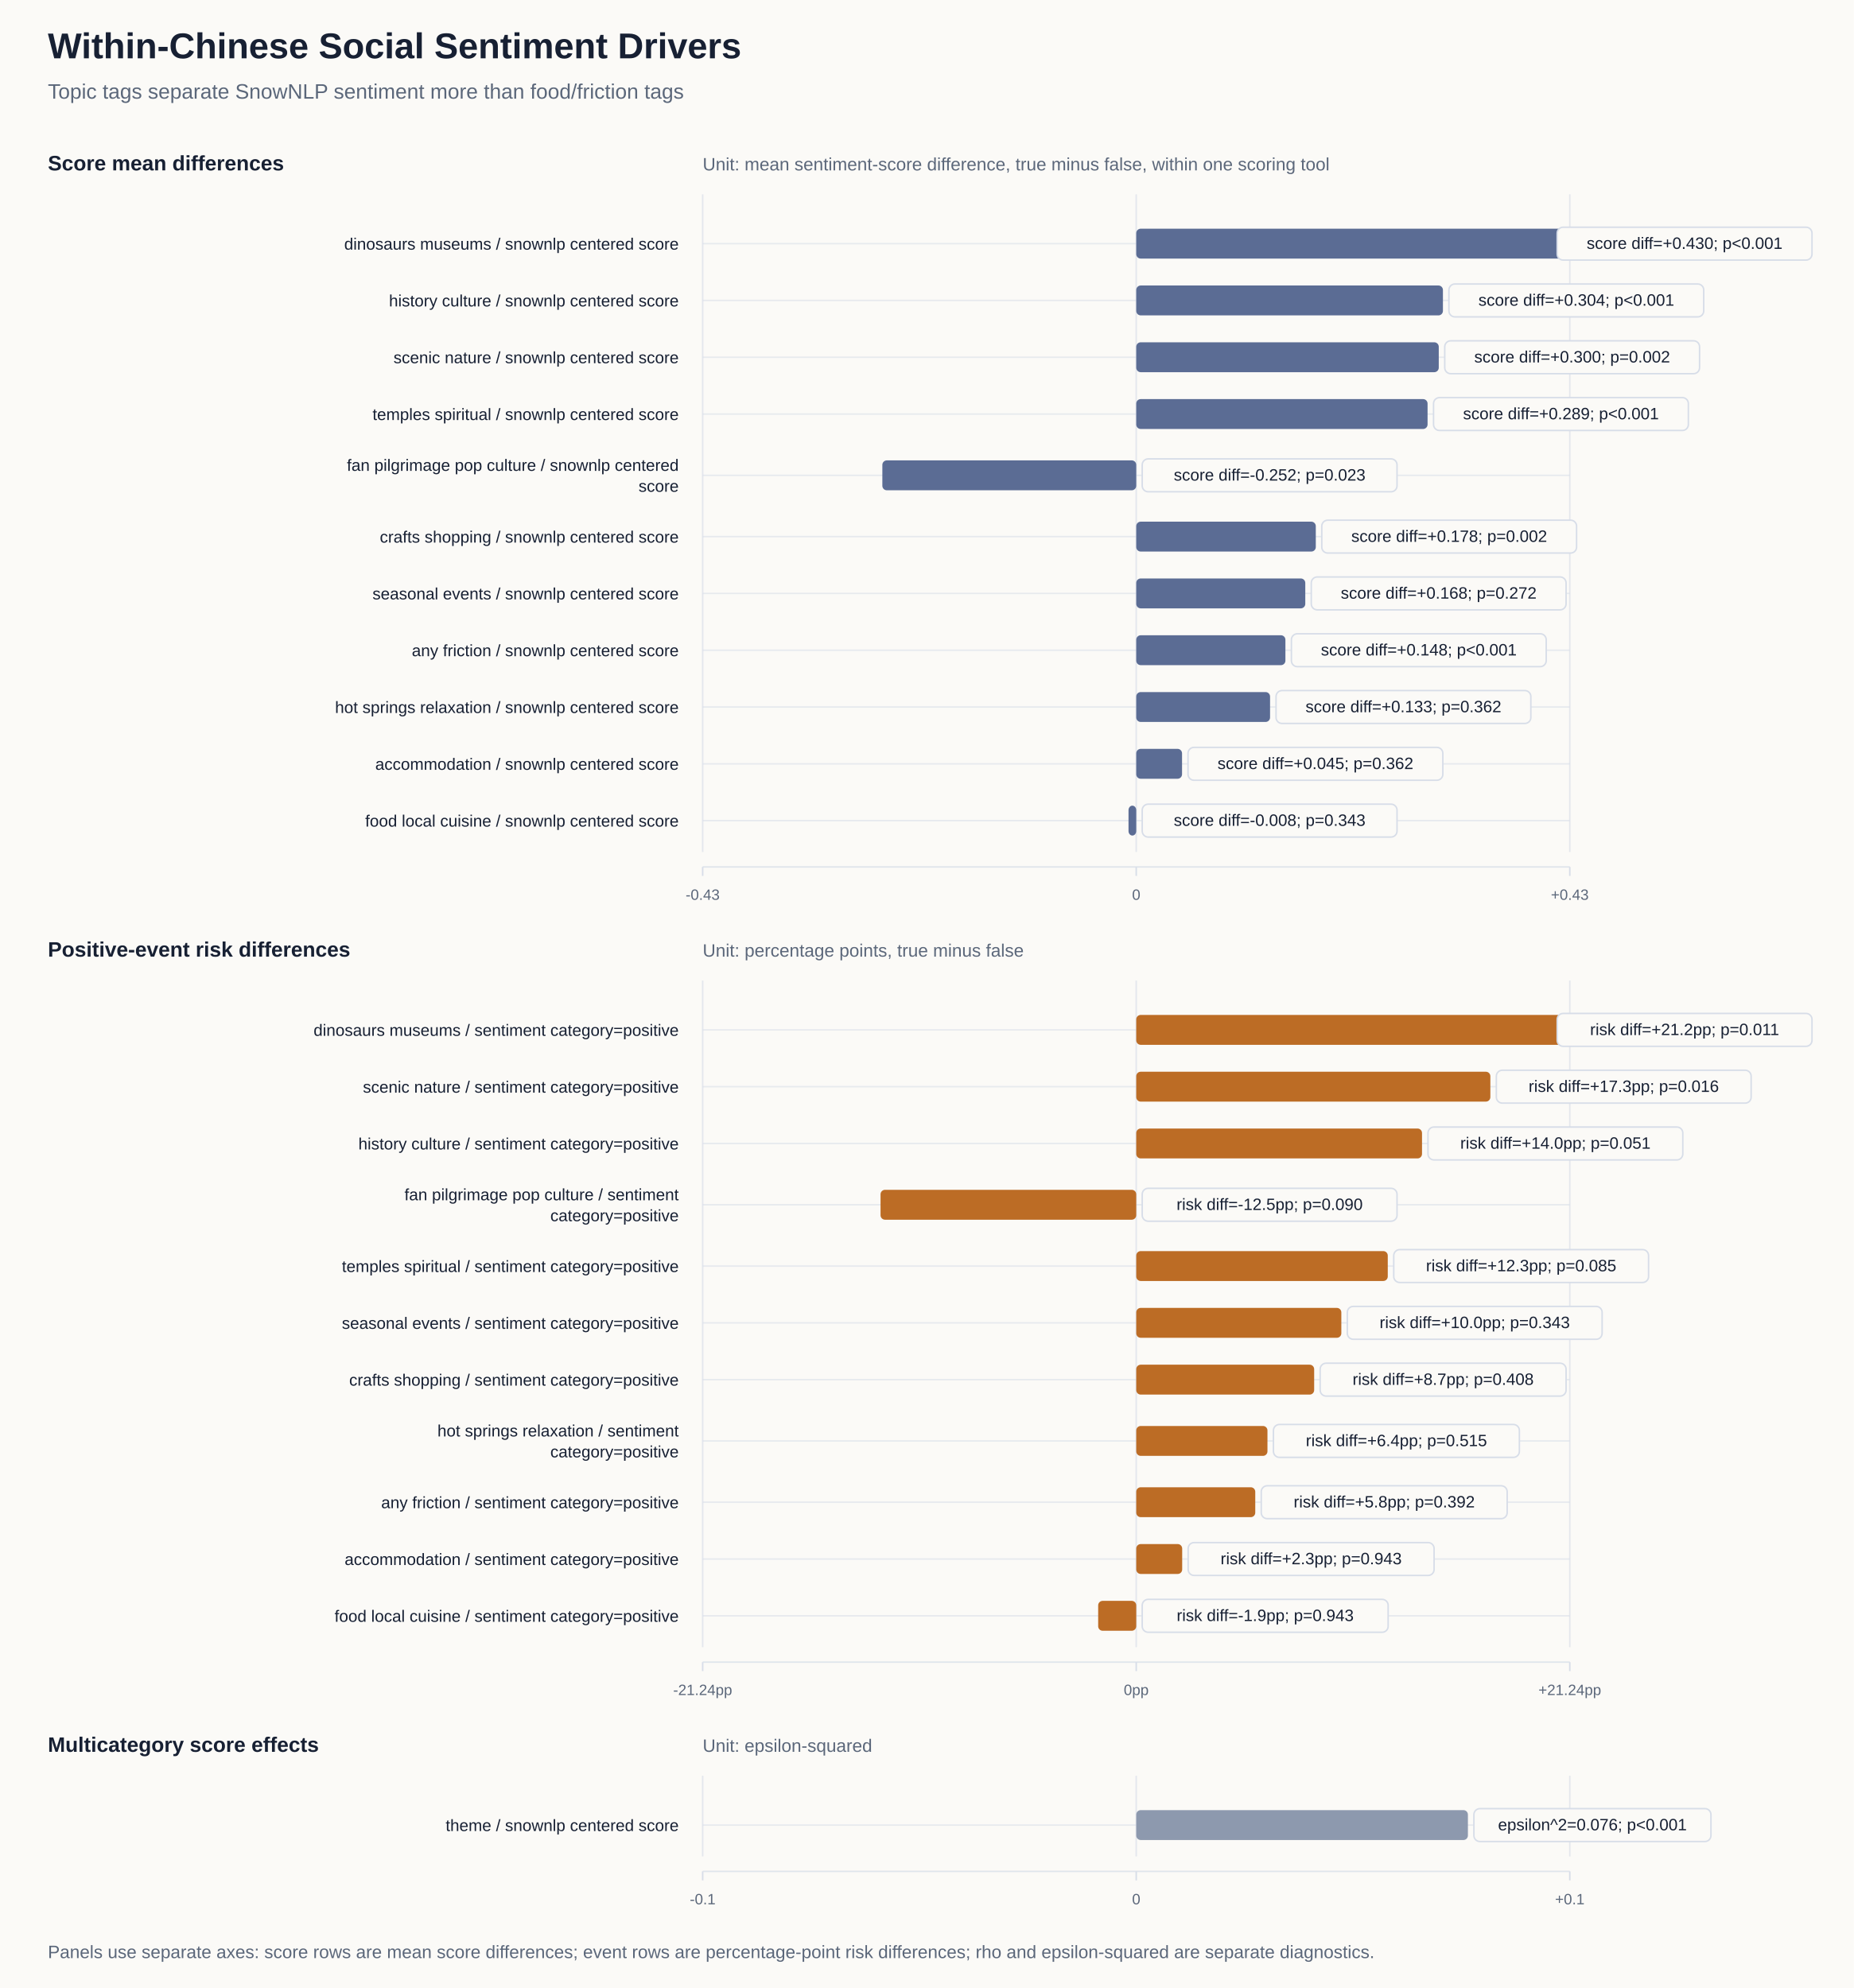
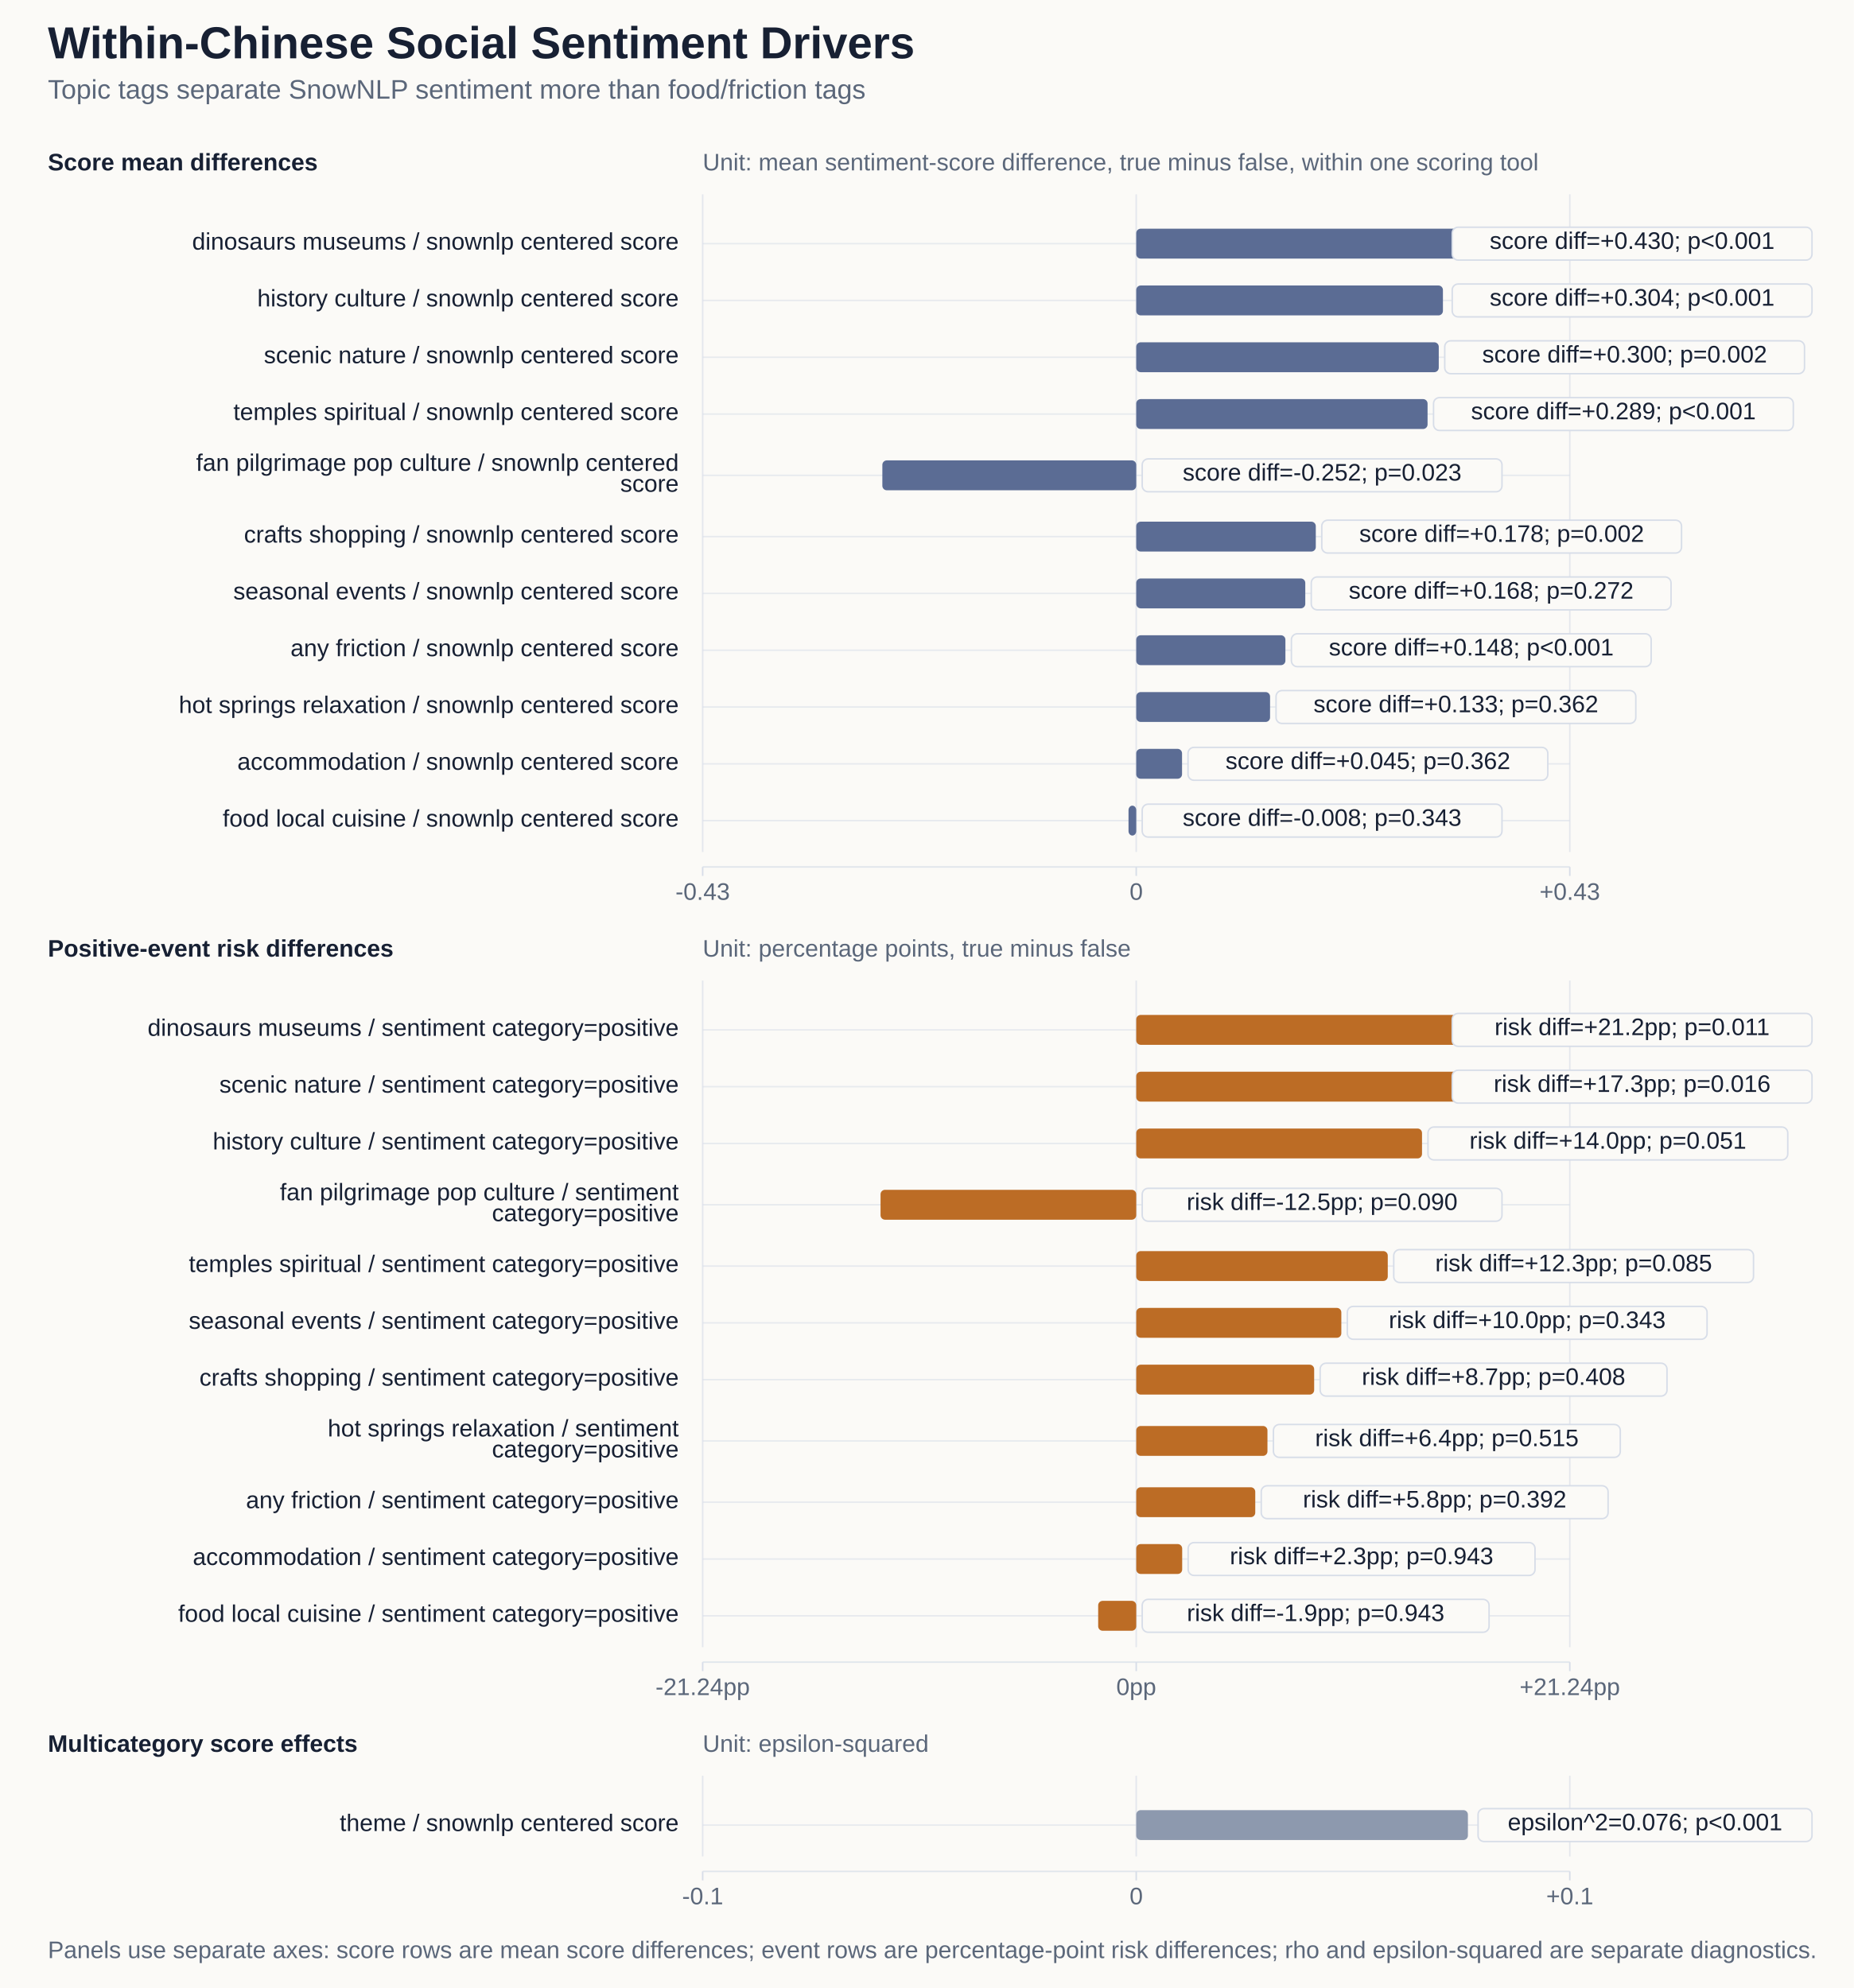
<svg xmlns="http://www.w3.org/2000/svg" width="1240" height="1330" viewBox="0 0 1240 1330">
  <rect width="100%" height="100%" fill="#fbfaf7" />
-   <text x="32.00" y="39.00" text-anchor="start" font-family="Arial, sans-serif" font-size="24" font-weight="700" fill="#172033">Within-Chinese Social Sentiment Drivers</text>
-   <text x="32.00" y="66.00" text-anchor="start" font-family="Arial, sans-serif" font-size="14" font-weight="400" fill="#5b677a">Topic tags separate SnowNLP sentiment more than food/friction tags</text>
-   <text x="32.00" y="114.00" text-anchor="start" font-family="Arial, sans-serif" font-size="14" font-weight="700" fill="#172033">Score mean differences</text>
-   <text x="470.00" y="114.00" text-anchor="start" font-family="Arial, sans-serif" font-size="12" font-weight="400" fill="#5b677a">Unit: mean sentiment-score difference, true minus false, within one scoring tool</text>
+   <text x="32.00" y="39.00" text-anchor="start" font-family="Arial, sans-serif" font-size="30" font-weight="700" fill="#172033">Within-Chinese Social Sentiment Drivers</text>
+   <text x="32.00" y="66.00" text-anchor="start" font-family="Arial, sans-serif" font-size="18" font-weight="400" fill="#5b677a">Topic tags separate SnowNLP sentiment more than food/friction tags</text>
+   <text x="32.00" y="114.00" text-anchor="start" font-family="Arial, sans-serif" font-size="16" font-weight="700" fill="#172033">Score mean differences</text>
+   <text x="470.00" y="114.00" text-anchor="start" font-family="Arial, sans-serif" font-size="16" font-weight="400" fill="#5b677a">Unit: mean sentiment-score difference, true minus false, within one scoring tool</text>
  <line x1="470.00" x2="470.00" y1="130.00" y2="570.00" stroke="#d7dde8" stroke-width="1" opacity="0.65" />
  <line x1="760.00" x2="760.00" y1="130.00" y2="570.00" stroke="#d7dde8" stroke-width="1" opacity="0.65" />
  <line x1="1050.00" x2="1050.00" y1="130.00" y2="570.00" stroke="#d7dde8" stroke-width="1" opacity="0.65" />
-   <text x="454.00" y="167.00" text-anchor="end" font-family="Arial, sans-serif" font-size="11" font-weight="400" fill="#172033">dinosaurs museums / snownlp centered score</text>
+   <text x="454.00" y="167.00" text-anchor="end" font-family="Arial, sans-serif" font-size="16" font-weight="400" fill="#172033">dinosaurs museums / snownlp centered score</text>
  <line x1="470.00" x2="1050.00" y1="163.00" y2="163.00" stroke="#d7dde8" stroke-width="1" opacity="0.55" />
  <rect x="760.00" y="153.00" width="290.00" height="20" rx="3" fill="#5b6c94" />
-   <rect x="1041.56" y="152.00" width="170.44" height="22.00" rx="4" fill="#fbfaf7" stroke="#d7dde8" stroke-width="1" />
-   <text x="1126.78" y="166.50" text-anchor="middle" font-family="Arial, sans-serif" font-size="11" font-weight="400" fill="#172033">score diff=+0.430; p&lt;0.001</text>
-   <text x="454.00" y="205.00" text-anchor="end" font-family="Arial, sans-serif" font-size="11" font-weight="400" fill="#172033">history culture / snownlp centered score</text>
+   <rect x="971.36" y="152.00" width="240.64" height="22.00" rx="4" fill="#fbfaf7" stroke="#d7dde8" stroke-width="1" />
+   <text x="1091.68" y="166.50" text-anchor="middle" font-family="Arial, sans-serif" font-size="16" font-weight="400" fill="#172033">score diff=+0.430; p&lt;0.001</text>
+   <text x="454.00" y="205.00" text-anchor="end" font-family="Arial, sans-serif" font-size="16" font-weight="400" fill="#172033">history culture / snownlp centered score</text>
  <line x1="470.00" x2="1050.00" y1="201.00" y2="201.00" stroke="#d7dde8" stroke-width="1" opacity="0.55" />
  <rect x="760.00" y="191.00" width="205.14" height="20" rx="3" fill="#5b6c94" />
-   <rect x="969.14" y="190.00" width="170.44" height="22.00" rx="4" fill="#fbfaf7" stroke="#d7dde8" stroke-width="1" />
-   <text x="1054.36" y="204.50" text-anchor="middle" font-family="Arial, sans-serif" font-size="11" font-weight="400" fill="#172033">score diff=+0.304; p&lt;0.001</text>
-   <text x="454.00" y="243.00" text-anchor="end" font-family="Arial, sans-serif" font-size="11" font-weight="400" fill="#172033">scenic nature / snownlp centered score</text>
+   <rect x="971.36" y="190.00" width="240.64" height="22.00" rx="4" fill="#fbfaf7" stroke="#d7dde8" stroke-width="1" />
+   <text x="1091.68" y="204.50" text-anchor="middle" font-family="Arial, sans-serif" font-size="16" font-weight="400" fill="#172033">score diff=+0.304; p&lt;0.001</text>
+   <text x="454.00" y="243.00" text-anchor="end" font-family="Arial, sans-serif" font-size="16" font-weight="400" fill="#172033">scenic nature / snownlp centered score</text>
  <line x1="470.00" x2="1050.00" y1="239.00" y2="239.00" stroke="#d7dde8" stroke-width="1" opacity="0.55" />
  <rect x="760.00" y="229.00" width="202.35" height="20" rx="3" fill="#5b6c94" />
-   <rect x="966.35" y="228.00" width="170.44" height="22.00" rx="4" fill="#fbfaf7" stroke="#d7dde8" stroke-width="1" />
-   <text x="1051.57" y="242.50" text-anchor="middle" font-family="Arial, sans-serif" font-size="11" font-weight="400" fill="#172033">score diff=+0.300; p=0.002</text>
-   <text x="454.00" y="281.00" text-anchor="end" font-family="Arial, sans-serif" font-size="11" font-weight="400" fill="#172033">temples spiritual / snownlp centered score</text>
+   <rect x="966.35" y="228.00" width="240.64" height="22.00" rx="4" fill="#fbfaf7" stroke="#d7dde8" stroke-width="1" />
+   <text x="1086.67" y="242.50" text-anchor="middle" font-family="Arial, sans-serif" font-size="16" font-weight="400" fill="#172033">score diff=+0.300; p=0.002</text>
+   <text x="454.00" y="281.00" text-anchor="end" font-family="Arial, sans-serif" font-size="16" font-weight="400" fill="#172033">temples spiritual / snownlp centered score</text>
  <line x1="470.00" x2="1050.00" y1="277.00" y2="277.00" stroke="#d7dde8" stroke-width="1" opacity="0.55" />
  <rect x="760.00" y="267.00" width="194.86" height="20" rx="3" fill="#5b6c94" />
-   <rect x="958.86" y="266.00" width="170.44" height="22.00" rx="4" fill="#fbfaf7" stroke="#d7dde8" stroke-width="1" />
-   <text x="1044.08" y="280.50" text-anchor="middle" font-family="Arial, sans-serif" font-size="11" font-weight="400" fill="#172033">score diff=+0.289; p&lt;0.001</text>
-   <text x="454.00" y="315.00" text-anchor="end" font-family="Arial, sans-serif" font-size="11" font-weight="400" fill="#172033">fan pilgrimage pop culture / snownlp centered</text>
-   <text x="454.00" y="329.00" text-anchor="end" font-family="Arial, sans-serif" font-size="11" font-weight="400" fill="#172033">score</text>
+   <rect x="958.86" y="266.00" width="240.64" height="22.00" rx="4" fill="#fbfaf7" stroke="#d7dde8" stroke-width="1" />
+   <text x="1079.18" y="280.50" text-anchor="middle" font-family="Arial, sans-serif" font-size="16" font-weight="400" fill="#172033">score diff=+0.289; p&lt;0.001</text>
+   <text x="454.00" y="315.00" text-anchor="end" font-family="Arial, sans-serif" font-size="16" font-weight="400" fill="#172033">fan pilgrimage pop culture / snownlp centered</text>
+   <text x="454.00" y="329.00" text-anchor="end" font-family="Arial, sans-serif" font-size="16" font-weight="400" fill="#172033">score</text>
  <line x1="470.00" x2="1050.00" y1="318.00" y2="318.00" stroke="#d7dde8" stroke-width="1" opacity="0.55" />
  <rect x="590.18" y="308.00" width="169.82" height="20" rx="3" fill="#5b6c94" />
-   <rect x="764.00" y="307.00" width="170.44" height="22.00" rx="4" fill="#fbfaf7" stroke="#d7dde8" stroke-width="1" />
-   <text x="849.22" y="321.50" text-anchor="middle" font-family="Arial, sans-serif" font-size="11" font-weight="400" fill="#172033">score diff=-0.252; p=0.023</text>
-   <text x="454.00" y="363.00" text-anchor="end" font-family="Arial, sans-serif" font-size="11" font-weight="400" fill="#172033">crafts shopping / snownlp centered score</text>
+   <rect x="764.00" y="307.00" width="240.64" height="22.00" rx="4" fill="#fbfaf7" stroke="#d7dde8" stroke-width="1" />
+   <text x="884.32" y="321.50" text-anchor="middle" font-family="Arial, sans-serif" font-size="16" font-weight="400" fill="#172033">score diff=-0.252; p=0.023</text>
+   <text x="454.00" y="363.00" text-anchor="end" font-family="Arial, sans-serif" font-size="16" font-weight="400" fill="#172033">crafts shopping / snownlp centered score</text>
  <line x1="470.00" x2="1050.00" y1="359.00" y2="359.00" stroke="#d7dde8" stroke-width="1" opacity="0.55" />
  <rect x="760.00" y="349.00" width="120.10" height="20" rx="3" fill="#5b6c94" />
-   <rect x="884.10" y="348.00" width="170.44" height="22.00" rx="4" fill="#fbfaf7" stroke="#d7dde8" stroke-width="1" />
-   <text x="969.32" y="362.50" text-anchor="middle" font-family="Arial, sans-serif" font-size="11" font-weight="400" fill="#172033">score diff=+0.178; p=0.002</text>
-   <text x="454.00" y="401.00" text-anchor="end" font-family="Arial, sans-serif" font-size="11" font-weight="400" fill="#172033">seasonal events / snownlp centered score</text>
+   <rect x="884.10" y="348.00" width="240.64" height="22.00" rx="4" fill="#fbfaf7" stroke="#d7dde8" stroke-width="1" />
+   <text x="1004.42" y="362.50" text-anchor="middle" font-family="Arial, sans-serif" font-size="16" font-weight="400" fill="#172033">score diff=+0.178; p=0.002</text>
+   <text x="454.00" y="401.00" text-anchor="end" font-family="Arial, sans-serif" font-size="16" font-weight="400" fill="#172033">seasonal events / snownlp centered score</text>
  <line x1="470.00" x2="1050.00" y1="397.00" y2="397.00" stroke="#d7dde8" stroke-width="1" opacity="0.55" />
  <rect x="760.00" y="387.00" width="113.07" height="20" rx="3" fill="#5b6c94" />
-   <rect x="877.07" y="386.00" width="170.44" height="22.00" rx="4" fill="#fbfaf7" stroke="#d7dde8" stroke-width="1" />
-   <text x="962.29" y="400.50" text-anchor="middle" font-family="Arial, sans-serif" font-size="11" font-weight="400" fill="#172033">score diff=+0.168; p=0.272</text>
-   <text x="454.00" y="439.00" text-anchor="end" font-family="Arial, sans-serif" font-size="11" font-weight="400" fill="#172033">any friction / snownlp centered score</text>
+   <rect x="877.07" y="386.00" width="240.64" height="22.00" rx="4" fill="#fbfaf7" stroke="#d7dde8" stroke-width="1" />
+   <text x="997.39" y="400.50" text-anchor="middle" font-family="Arial, sans-serif" font-size="16" font-weight="400" fill="#172033">score diff=+0.168; p=0.272</text>
+   <text x="454.00" y="439.00" text-anchor="end" font-family="Arial, sans-serif" font-size="16" font-weight="400" fill="#172033">any friction / snownlp centered score</text>
  <line x1="470.00" x2="1050.00" y1="435.00" y2="435.00" stroke="#d7dde8" stroke-width="1" opacity="0.55" />
  <rect x="760.00" y="425.00" width="99.78" height="20" rx="3" fill="#5b6c94" />
-   <rect x="863.78" y="424.00" width="170.44" height="22.00" rx="4" fill="#fbfaf7" stroke="#d7dde8" stroke-width="1" />
-   <text x="949.00" y="438.50" text-anchor="middle" font-family="Arial, sans-serif" font-size="11" font-weight="400" fill="#172033">score diff=+0.148; p&lt;0.001</text>
-   <text x="454.00" y="477.00" text-anchor="end" font-family="Arial, sans-serif" font-size="11" font-weight="400" fill="#172033">hot springs relaxation / snownlp centered score</text>
+   <rect x="863.78" y="424.00" width="240.64" height="22.00" rx="4" fill="#fbfaf7" stroke="#d7dde8" stroke-width="1" />
+   <text x="984.10" y="438.50" text-anchor="middle" font-family="Arial, sans-serif" font-size="16" font-weight="400" fill="#172033">score diff=+0.148; p&lt;0.001</text>
+   <text x="454.00" y="477.00" text-anchor="end" font-family="Arial, sans-serif" font-size="16" font-weight="400" fill="#172033">hot springs relaxation / snownlp centered score</text>
  <line x1="470.00" x2="1050.00" y1="473.00" y2="473.00" stroke="#d7dde8" stroke-width="1" opacity="0.55" />
  <rect x="760.00" y="463.00" width="89.51" height="20" rx="3" fill="#5b6c94" />
-   <rect x="853.51" y="462.00" width="170.44" height="22.00" rx="4" fill="#fbfaf7" stroke="#d7dde8" stroke-width="1" />
-   <text x="938.73" y="476.50" text-anchor="middle" font-family="Arial, sans-serif" font-size="11" font-weight="400" fill="#172033">score diff=+0.133; p=0.362</text>
-   <text x="454.00" y="515.00" text-anchor="end" font-family="Arial, sans-serif" font-size="11" font-weight="400" fill="#172033">accommodation / snownlp centered score</text>
+   <rect x="853.51" y="462.00" width="240.64" height="22.00" rx="4" fill="#fbfaf7" stroke="#d7dde8" stroke-width="1" />
+   <text x="973.83" y="476.50" text-anchor="middle" font-family="Arial, sans-serif" font-size="16" font-weight="400" fill="#172033">score diff=+0.133; p=0.362</text>
+   <text x="454.00" y="515.00" text-anchor="end" font-family="Arial, sans-serif" font-size="16" font-weight="400" fill="#172033">accommodation / snownlp centered score</text>
  <line x1="470.00" x2="1050.00" y1="511.00" y2="511.00" stroke="#d7dde8" stroke-width="1" opacity="0.55" />
  <rect x="760.00" y="501.00" width="30.64" height="20" rx="3" fill="#5b6c94" />
-   <rect x="794.64" y="500.00" width="170.44" height="22.00" rx="4" fill="#fbfaf7" stroke="#d7dde8" stroke-width="1" />
-   <text x="879.86" y="514.50" text-anchor="middle" font-family="Arial, sans-serif" font-size="11" font-weight="400" fill="#172033">score diff=+0.045; p=0.362</text>
-   <text x="454.00" y="553.00" text-anchor="end" font-family="Arial, sans-serif" font-size="11" font-weight="400" fill="#172033">food local cuisine / snownlp centered score</text>
+   <rect x="794.64" y="500.00" width="240.64" height="22.00" rx="4" fill="#fbfaf7" stroke="#d7dde8" stroke-width="1" />
+   <text x="914.96" y="514.50" text-anchor="middle" font-family="Arial, sans-serif" font-size="16" font-weight="400" fill="#172033">score diff=+0.045; p=0.362</text>
+   <text x="454.00" y="553.00" text-anchor="end" font-family="Arial, sans-serif" font-size="16" font-weight="400" fill="#172033">food local cuisine / snownlp centered score</text>
  <line x1="470.00" x2="1050.00" y1="549.00" y2="549.00" stroke="#d7dde8" stroke-width="1" opacity="0.55" />
  <rect x="754.83" y="539.00" width="5.17" height="20" rx="3" fill="#5b6c94" />
-   <rect x="764.00" y="538.00" width="170.44" height="22.00" rx="4" fill="#fbfaf7" stroke="#d7dde8" stroke-width="1" />
-   <text x="849.22" y="552.50" text-anchor="middle" font-family="Arial, sans-serif" font-size="11" font-weight="400" fill="#172033">score diff=-0.008; p=0.343</text>
+   <rect x="764.00" y="538.00" width="240.64" height="22.00" rx="4" fill="#fbfaf7" stroke="#d7dde8" stroke-width="1" />
+   <text x="884.32" y="552.50" text-anchor="middle" font-family="Arial, sans-serif" font-size="16" font-weight="400" fill="#172033">score diff=-0.008; p=0.343</text>
  <line x1="470.00" x2="1050.00" y1="580.00" y2="580.00" stroke="#d7dde8" stroke-width="1" opacity="0.75" />
  <line x1="470.00" x2="470.00" y1="580.00" y2="586.00" stroke="#d7dde8" stroke-width="1" />
-   <text x="470.00" y="602.00" text-anchor="middle" font-family="Arial, sans-serif" font-size="10" font-weight="400" fill="#5b677a">-0.43</text>
+   <text x="470.00" y="602.00" text-anchor="middle" font-family="Arial, sans-serif" font-size="16" font-weight="400" fill="#5b677a">-0.43</text>
  <line x1="760.00" x2="760.00" y1="580.00" y2="586.00" stroke="#d7dde8" stroke-width="1" />
-   <text x="760.00" y="602.00" text-anchor="middle" font-family="Arial, sans-serif" font-size="10" font-weight="400" fill="#5b677a">0</text>
+   <text x="760.00" y="602.00" text-anchor="middle" font-family="Arial, sans-serif" font-size="16" font-weight="400" fill="#5b677a">0</text>
  <line x1="1050.00" x2="1050.00" y1="580.00" y2="586.00" stroke="#d7dde8" stroke-width="1" />
-   <text x="1050.00" y="602.00" text-anchor="middle" font-family="Arial, sans-serif" font-size="10" font-weight="400" fill="#5b677a">+0.43</text>
-   <text x="32.00" y="640.00" text-anchor="start" font-family="Arial, sans-serif" font-size="14" font-weight="700" fill="#172033">Positive-event risk differences</text>
-   <text x="470.00" y="640.00" text-anchor="start" font-family="Arial, sans-serif" font-size="12" font-weight="400" fill="#5b677a">Unit: percentage points, true minus false</text>
+   <text x="1050.00" y="602.00" text-anchor="middle" font-family="Arial, sans-serif" font-size="16" font-weight="400" fill="#5b677a">+0.43</text>
+   <text x="32.00" y="640.00" text-anchor="start" font-family="Arial, sans-serif" font-size="16" font-weight="700" fill="#172033">Positive-event risk differences</text>
+   <text x="470.00" y="640.00" text-anchor="start" font-family="Arial, sans-serif" font-size="16" font-weight="400" fill="#5b677a">Unit: percentage points, true minus false</text>
  <line x1="470.00" x2="470.00" y1="656.00" y2="1102.00" stroke="#d7dde8" stroke-width="1" opacity="0.65" />
  <line x1="760.00" x2="760.00" y1="656.00" y2="1102.00" stroke="#d7dde8" stroke-width="1" opacity="0.65" />
  <line x1="1050.00" x2="1050.00" y1="656.00" y2="1102.00" stroke="#d7dde8" stroke-width="1" opacity="0.65" />
-   <text x="454.00" y="693.00" text-anchor="end" font-family="Arial, sans-serif" font-size="11" font-weight="400" fill="#172033">dinosaurs museums / sentiment category=positive</text>
+   <text x="454.00" y="693.00" text-anchor="end" font-family="Arial, sans-serif" font-size="16" font-weight="400" fill="#172033">dinosaurs museums / sentiment category=positive</text>
  <line x1="470.00" x2="1050.00" y1="689.00" y2="689.00" stroke="#d7dde8" stroke-width="1" opacity="0.55" />
  <rect x="760.00" y="679.00" width="290.00" height="20" rx="3" fill="#bc6c25" />
-   <rect x="1041.56" y="678.00" width="170.44" height="22.00" rx="4" fill="#fbfaf7" stroke="#d7dde8" stroke-width="1" />
-   <text x="1126.78" y="692.50" text-anchor="middle" font-family="Arial, sans-serif" font-size="11" font-weight="400" fill="#172033">risk diff=+21.2pp; p=0.011</text>
-   <text x="454.00" y="731.00" text-anchor="end" font-family="Arial, sans-serif" font-size="11" font-weight="400" fill="#172033">scenic nature / sentiment category=positive</text>
+   <rect x="971.36" y="678.00" width="240.64" height="22.00" rx="4" fill="#fbfaf7" stroke="#d7dde8" stroke-width="1" />
+   <text x="1091.68" y="692.50" text-anchor="middle" font-family="Arial, sans-serif" font-size="16" font-weight="400" fill="#172033">risk diff=+21.2pp; p=0.011</text>
+   <text x="454.00" y="731.00" text-anchor="end" font-family="Arial, sans-serif" font-size="16" font-weight="400" fill="#172033">scenic nature / sentiment category=positive</text>
  <line x1="470.00" x2="1050.00" y1="727.00" y2="727.00" stroke="#d7dde8" stroke-width="1" opacity="0.55" />
  <rect x="760.00" y="717.00" width="236.86" height="20" rx="3" fill="#bc6c25" />
-   <rect x="1000.86" y="716.00" width="170.44" height="22.00" rx="4" fill="#fbfaf7" stroke="#d7dde8" stroke-width="1" />
-   <text x="1086.08" y="730.50" text-anchor="middle" font-family="Arial, sans-serif" font-size="11" font-weight="400" fill="#172033">risk diff=+17.3pp; p=0.016</text>
-   <text x="454.00" y="769.00" text-anchor="end" font-family="Arial, sans-serif" font-size="11" font-weight="400" fill="#172033">history culture / sentiment category=positive</text>
+   <rect x="971.36" y="716.00" width="240.64" height="22.00" rx="4" fill="#fbfaf7" stroke="#d7dde8" stroke-width="1" />
+   <text x="1091.68" y="730.50" text-anchor="middle" font-family="Arial, sans-serif" font-size="16" font-weight="400" fill="#172033">risk diff=+17.3pp; p=0.016</text>
+   <text x="454.00" y="769.00" text-anchor="end" font-family="Arial, sans-serif" font-size="16" font-weight="400" fill="#172033">history culture / sentiment category=positive</text>
  <line x1="470.00" x2="1050.00" y1="765.00" y2="765.00" stroke="#d7dde8" stroke-width="1" opacity="0.55" />
  <rect x="760.00" y="755.00" width="191.15" height="20" rx="3" fill="#bc6c25" />
-   <rect x="955.15" y="754.00" width="170.44" height="22.00" rx="4" fill="#fbfaf7" stroke="#d7dde8" stroke-width="1" />
-   <text x="1040.37" y="768.50" text-anchor="middle" font-family="Arial, sans-serif" font-size="11" font-weight="400" fill="#172033">risk diff=+14.0pp; p=0.051</text>
-   <text x="454.00" y="803.00" text-anchor="end" font-family="Arial, sans-serif" font-size="11" font-weight="400" fill="#172033">fan pilgrimage pop culture / sentiment</text>
-   <text x="454.00" y="817.00" text-anchor="end" font-family="Arial, sans-serif" font-size="11" font-weight="400" fill="#172033">category=positive</text>
+   <rect x="955.15" y="754.00" width="240.64" height="22.00" rx="4" fill="#fbfaf7" stroke="#d7dde8" stroke-width="1" />
+   <text x="1075.47" y="768.50" text-anchor="middle" font-family="Arial, sans-serif" font-size="16" font-weight="400" fill="#172033">risk diff=+14.0pp; p=0.051</text>
+   <text x="454.00" y="803.00" text-anchor="end" font-family="Arial, sans-serif" font-size="16" font-weight="400" fill="#172033">fan pilgrimage pop culture / sentiment</text>
+   <text x="454.00" y="817.00" text-anchor="end" font-family="Arial, sans-serif" font-size="16" font-weight="400" fill="#172033">category=positive</text>
  <line x1="470.00" x2="1050.00" y1="806.00" y2="806.00" stroke="#d7dde8" stroke-width="1" opacity="0.55" />
  <rect x="588.97" y="796.00" width="171.03" height="20" rx="3" fill="#bc6c25" />
-   <rect x="764.00" y="795.00" width="170.44" height="22.00" rx="4" fill="#fbfaf7" stroke="#d7dde8" stroke-width="1" />
-   <text x="849.22" y="809.50" text-anchor="middle" font-family="Arial, sans-serif" font-size="11" font-weight="400" fill="#172033">risk diff=-12.5pp; p=0.090</text>
-   <text x="454.00" y="851.00" text-anchor="end" font-family="Arial, sans-serif" font-size="11" font-weight="400" fill="#172033">temples spiritual / sentiment category=positive</text>
+   <rect x="764.00" y="795.00" width="240.64" height="22.00" rx="4" fill="#fbfaf7" stroke="#d7dde8" stroke-width="1" />
+   <text x="884.32" y="809.50" text-anchor="middle" font-family="Arial, sans-serif" font-size="16" font-weight="400" fill="#172033">risk diff=-12.5pp; p=0.090</text>
+   <text x="454.00" y="851.00" text-anchor="end" font-family="Arial, sans-serif" font-size="16" font-weight="400" fill="#172033">temples spiritual / sentiment category=positive</text>
  <line x1="470.00" x2="1050.00" y1="847.00" y2="847.00" stroke="#d7dde8" stroke-width="1" opacity="0.55" />
  <rect x="760.00" y="837.00" width="168.24" height="20" rx="3" fill="#bc6c25" />
-   <rect x="932.24" y="836.00" width="170.44" height="22.00" rx="4" fill="#fbfaf7" stroke="#d7dde8" stroke-width="1" />
-   <text x="1017.46" y="850.50" text-anchor="middle" font-family="Arial, sans-serif" font-size="11" font-weight="400" fill="#172033">risk diff=+12.3pp; p=0.085</text>
-   <text x="454.00" y="889.00" text-anchor="end" font-family="Arial, sans-serif" font-size="11" font-weight="400" fill="#172033">seasonal events / sentiment category=positive</text>
+   <rect x="932.24" y="836.00" width="240.64" height="22.00" rx="4" fill="#fbfaf7" stroke="#d7dde8" stroke-width="1" />
+   <text x="1052.56" y="850.50" text-anchor="middle" font-family="Arial, sans-serif" font-size="16" font-weight="400" fill="#172033">risk diff=+12.3pp; p=0.085</text>
+   <text x="454.00" y="889.00" text-anchor="end" font-family="Arial, sans-serif" font-size="16" font-weight="400" fill="#172033">seasonal events / sentiment category=positive</text>
  <line x1="470.00" x2="1050.00" y1="885.00" y2="885.00" stroke="#d7dde8" stroke-width="1" opacity="0.55" />
  <rect x="760.00" y="875.00" width="137.18" height="20" rx="3" fill="#bc6c25" />
-   <rect x="901.18" y="874.00" width="170.44" height="22.00" rx="4" fill="#fbfaf7" stroke="#d7dde8" stroke-width="1" />
-   <text x="986.40" y="888.50" text-anchor="middle" font-family="Arial, sans-serif" font-size="11" font-weight="400" fill="#172033">risk diff=+10.0pp; p=0.343</text>
-   <text x="454.00" y="927.00" text-anchor="end" font-family="Arial, sans-serif" font-size="11" font-weight="400" fill="#172033">crafts shopping / sentiment category=positive</text>
+   <rect x="901.18" y="874.00" width="240.64" height="22.00" rx="4" fill="#fbfaf7" stroke="#d7dde8" stroke-width="1" />
+   <text x="1021.50" y="888.50" text-anchor="middle" font-family="Arial, sans-serif" font-size="16" font-weight="400" fill="#172033">risk diff=+10.0pp; p=0.343</text>
+   <text x="454.00" y="927.00" text-anchor="end" font-family="Arial, sans-serif" font-size="16" font-weight="400" fill="#172033">crafts shopping / sentiment category=positive</text>
  <line x1="470.00" x2="1050.00" y1="923.00" y2="923.00" stroke="#d7dde8" stroke-width="1" opacity="0.55" />
  <rect x="760.00" y="913.00" width="119.01" height="20" rx="3" fill="#bc6c25" />
-   <rect x="883.01" y="912.00" width="164.50" height="22.00" rx="4" fill="#fbfaf7" stroke="#d7dde8" stroke-width="1" />
-   <text x="965.26" y="926.50" text-anchor="middle" font-family="Arial, sans-serif" font-size="11" font-weight="400" fill="#172033">risk diff=+8.7pp; p=0.408</text>
-   <text x="454.00" y="961.00" text-anchor="end" font-family="Arial, sans-serif" font-size="11" font-weight="400" fill="#172033">hot springs relaxation / sentiment</text>
-   <text x="454.00" y="975.00" text-anchor="end" font-family="Arial, sans-serif" font-size="11" font-weight="400" fill="#172033">category=positive</text>
+   <rect x="883.01" y="912.00" width="232.00" height="22.00" rx="4" fill="#fbfaf7" stroke="#d7dde8" stroke-width="1" />
+   <text x="999.01" y="926.50" text-anchor="middle" font-family="Arial, sans-serif" font-size="16" font-weight="400" fill="#172033">risk diff=+8.7pp; p=0.408</text>
+   <text x="454.00" y="961.00" text-anchor="end" font-family="Arial, sans-serif" font-size="16" font-weight="400" fill="#172033">hot springs relaxation / sentiment</text>
+   <text x="454.00" y="975.00" text-anchor="end" font-family="Arial, sans-serif" font-size="16" font-weight="400" fill="#172033">category=positive</text>
  <line x1="470.00" x2="1050.00" y1="964.00" y2="964.00" stroke="#d7dde8" stroke-width="1" opacity="0.55" />
  <rect x="760.00" y="954.00" width="87.77" height="20" rx="3" fill="#bc6c25" />
-   <rect x="851.77" y="953.00" width="164.50" height="22.00" rx="4" fill="#fbfaf7" stroke="#d7dde8" stroke-width="1" />
-   <text x="934.02" y="967.50" text-anchor="middle" font-family="Arial, sans-serif" font-size="11" font-weight="400" fill="#172033">risk diff=+6.4pp; p=0.515</text>
-   <text x="454.00" y="1009.00" text-anchor="end" font-family="Arial, sans-serif" font-size="11" font-weight="400" fill="#172033">any friction / sentiment category=positive</text>
+   <rect x="851.77" y="953.00" width="232.00" height="22.00" rx="4" fill="#fbfaf7" stroke="#d7dde8" stroke-width="1" />
+   <text x="967.77" y="967.50" text-anchor="middle" font-family="Arial, sans-serif" font-size="16" font-weight="400" fill="#172033">risk diff=+6.4pp; p=0.515</text>
+   <text x="454.00" y="1009.00" text-anchor="end" font-family="Arial, sans-serif" font-size="16" font-weight="400" fill="#172033">any friction / sentiment category=positive</text>
  <line x1="470.00" x2="1050.00" y1="1005.00" y2="1005.00" stroke="#d7dde8" stroke-width="1" opacity="0.55" />
  <rect x="760.00" y="995.00" width="79.61" height="20" rx="3" fill="#bc6c25" />
-   <rect x="843.61" y="994.00" width="164.50" height="22.00" rx="4" fill="#fbfaf7" stroke="#d7dde8" stroke-width="1" />
-   <text x="925.86" y="1008.50" text-anchor="middle" font-family="Arial, sans-serif" font-size="11" font-weight="400" fill="#172033">risk diff=+5.8pp; p=0.392</text>
-   <text x="454.00" y="1047.00" text-anchor="end" font-family="Arial, sans-serif" font-size="11" font-weight="400" fill="#172033">accommodation / sentiment category=positive</text>
+   <rect x="843.61" y="994.00" width="232.00" height="22.00" rx="4" fill="#fbfaf7" stroke="#d7dde8" stroke-width="1" />
+   <text x="959.61" y="1008.50" text-anchor="middle" font-family="Arial, sans-serif" font-size="16" font-weight="400" fill="#172033">risk diff=+5.8pp; p=0.392</text>
+   <text x="454.00" y="1047.00" text-anchor="end" font-family="Arial, sans-serif" font-size="16" font-weight="400" fill="#172033">accommodation / sentiment category=positive</text>
  <line x1="470.00" x2="1050.00" y1="1043.00" y2="1043.00" stroke="#d7dde8" stroke-width="1" opacity="0.55" />
  <rect x="760.00" y="1033.00" width="30.73" height="20" rx="3" fill="#bc6c25" />
-   <rect x="794.73" y="1032.00" width="164.50" height="22.00" rx="4" fill="#fbfaf7" stroke="#d7dde8" stroke-width="1" />
-   <text x="876.98" y="1046.50" text-anchor="middle" font-family="Arial, sans-serif" font-size="11" font-weight="400" fill="#172033">risk diff=+2.3pp; p=0.943</text>
-   <text x="454.00" y="1085.00" text-anchor="end" font-family="Arial, sans-serif" font-size="11" font-weight="400" fill="#172033">food local cuisine / sentiment category=positive</text>
+   <rect x="794.73" y="1032.00" width="232.00" height="22.00" rx="4" fill="#fbfaf7" stroke="#d7dde8" stroke-width="1" />
+   <text x="910.73" y="1046.50" text-anchor="middle" font-family="Arial, sans-serif" font-size="16" font-weight="400" fill="#172033">risk diff=+2.3pp; p=0.943</text>
+   <text x="454.00" y="1085.00" text-anchor="end" font-family="Arial, sans-serif" font-size="16" font-weight="400" fill="#172033">food local cuisine / sentiment category=positive</text>
  <line x1="470.00" x2="1050.00" y1="1081.00" y2="1081.00" stroke="#d7dde8" stroke-width="1" opacity="0.55" />
  <rect x="734.54" y="1071.00" width="25.46" height="20" rx="3" fill="#bc6c25" />
-   <rect x="764.00" y="1070.00" width="164.50" height="22.00" rx="4" fill="#fbfaf7" stroke="#d7dde8" stroke-width="1" />
-   <text x="846.25" y="1084.50" text-anchor="middle" font-family="Arial, sans-serif" font-size="11" font-weight="400" fill="#172033">risk diff=-1.9pp; p=0.943</text>
+   <rect x="764.00" y="1070.00" width="232.00" height="22.00" rx="4" fill="#fbfaf7" stroke="#d7dde8" stroke-width="1" />
+   <text x="880.00" y="1084.50" text-anchor="middle" font-family="Arial, sans-serif" font-size="16" font-weight="400" fill="#172033">risk diff=-1.9pp; p=0.943</text>
  <line x1="470.00" x2="1050.00" y1="1112.00" y2="1112.00" stroke="#d7dde8" stroke-width="1" opacity="0.75" />
  <line x1="470.00" x2="470.00" y1="1112.00" y2="1118.00" stroke="#d7dde8" stroke-width="1" />
-   <text x="470.00" y="1134.00" text-anchor="middle" font-family="Arial, sans-serif" font-size="10" font-weight="400" fill="#5b677a">-21.24pp</text>
+   <text x="470.00" y="1134.00" text-anchor="middle" font-family="Arial, sans-serif" font-size="16" font-weight="400" fill="#5b677a">-21.24pp</text>
  <line x1="760.00" x2="760.00" y1="1112.00" y2="1118.00" stroke="#d7dde8" stroke-width="1" />
-   <text x="760.00" y="1134.00" text-anchor="middle" font-family="Arial, sans-serif" font-size="10" font-weight="400" fill="#5b677a">0pp</text>
+   <text x="760.00" y="1134.00" text-anchor="middle" font-family="Arial, sans-serif" font-size="16" font-weight="400" fill="#5b677a">0pp</text>
  <line x1="1050.00" x2="1050.00" y1="1112.00" y2="1118.00" stroke="#d7dde8" stroke-width="1" />
-   <text x="1050.00" y="1134.00" text-anchor="middle" font-family="Arial, sans-serif" font-size="10" font-weight="400" fill="#5b677a">+21.24pp</text>
-   <text x="32.00" y="1172.00" text-anchor="start" font-family="Arial, sans-serif" font-size="14" font-weight="700" fill="#172033">Multicategory score effects</text>
-   <text x="470.00" y="1172.00" text-anchor="start" font-family="Arial, sans-serif" font-size="12" font-weight="400" fill="#5b677a">Unit: epsilon-squared</text>
+   <text x="1050.00" y="1134.00" text-anchor="middle" font-family="Arial, sans-serif" font-size="16" font-weight="400" fill="#5b677a">+21.24pp</text>
+   <text x="32.00" y="1172.00" text-anchor="start" font-family="Arial, sans-serif" font-size="16" font-weight="700" fill="#172033">Multicategory score effects</text>
+   <text x="470.00" y="1172.00" text-anchor="start" font-family="Arial, sans-serif" font-size="16" font-weight="400" fill="#5b677a">Unit: epsilon-squared</text>
  <line x1="470.00" x2="470.00" y1="1188.00" y2="1242.00" stroke="#d7dde8" stroke-width="1" opacity="0.65" />
  <line x1="760.00" x2="760.00" y1="1188.00" y2="1242.00" stroke="#d7dde8" stroke-width="1" opacity="0.65" />
  <line x1="1050.00" x2="1050.00" y1="1188.00" y2="1242.00" stroke="#d7dde8" stroke-width="1" opacity="0.65" />
-   <text x="454.00" y="1225.00" text-anchor="end" font-family="Arial, sans-serif" font-size="11" font-weight="400" fill="#172033">theme / snownlp centered score</text>
+   <text x="454.00" y="1225.00" text-anchor="end" font-family="Arial, sans-serif" font-size="16" font-weight="400" fill="#172033">theme / snownlp centered score</text>
  <line x1="470.00" x2="1050.00" y1="1221.00" y2="1221.00" stroke="#d7dde8" stroke-width="1" opacity="0.55" />
  <rect x="760.00" y="1211.00" width="221.85" height="20" rx="3" fill="#8d99ae" />
-   <rect x="985.85" y="1210.00" width="158.56" height="22.00" rx="4" fill="#fbfaf7" stroke="#d7dde8" stroke-width="1" />
-   <text x="1065.13" y="1224.50" text-anchor="middle" font-family="Arial, sans-serif" font-size="11" font-weight="400" fill="#172033">epsilon^2=0.076; p&lt;0.001</text>
+   <rect x="988.64" y="1210.00" width="223.36" height="22.00" rx="4" fill="#fbfaf7" stroke="#d7dde8" stroke-width="1" />
+   <text x="1100.32" y="1224.50" text-anchor="middle" font-family="Arial, sans-serif" font-size="16" font-weight="400" fill="#172033">epsilon^2=0.076; p&lt;0.001</text>
  <line x1="470.00" x2="1050.00" y1="1252.00" y2="1252.00" stroke="#d7dde8" stroke-width="1" opacity="0.75" />
  <line x1="470.00" x2="470.00" y1="1252.00" y2="1258.00" stroke="#d7dde8" stroke-width="1" />
-   <text x="470.00" y="1274.00" text-anchor="middle" font-family="Arial, sans-serif" font-size="10" font-weight="400" fill="#5b677a">-0.1</text>
+   <text x="470.00" y="1274.00" text-anchor="middle" font-family="Arial, sans-serif" font-size="16" font-weight="400" fill="#5b677a">-0.1</text>
  <line x1="760.00" x2="760.00" y1="1252.00" y2="1258.00" stroke="#d7dde8" stroke-width="1" />
-   <text x="760.00" y="1274.00" text-anchor="middle" font-family="Arial, sans-serif" font-size="10" font-weight="400" fill="#5b677a">0</text>
+   <text x="760.00" y="1274.00" text-anchor="middle" font-family="Arial, sans-serif" font-size="16" font-weight="400" fill="#5b677a">0</text>
  <line x1="1050.00" x2="1050.00" y1="1252.00" y2="1258.00" stroke="#d7dde8" stroke-width="1" />
-   <text x="1050.00" y="1274.00" text-anchor="middle" font-family="Arial, sans-serif" font-size="10" font-weight="400" fill="#5b677a">+0.1</text>
-   <text x="32.00" y="1310.00" text-anchor="start" font-family="Arial, sans-serif" font-size="12" font-weight="400" fill="#5b677a">Panels use separate axes: score rows are mean score differences; event rows are percentage-point risk differences; rho and epsilon-squared are separate diagnostics.</text>
+   <text x="1050.00" y="1274.00" text-anchor="middle" font-family="Arial, sans-serif" font-size="16" font-weight="400" fill="#5b677a">+0.1</text>
+   <text x="32.00" y="1310.00" text-anchor="start" font-family="Arial, sans-serif" font-size="16" font-weight="400" fill="#5b677a">Panels use separate axes: score rows are mean score differences; event rows are percentage-point risk differences; rho and epsilon-squared are separate diagnostics.</text>
</svg>
